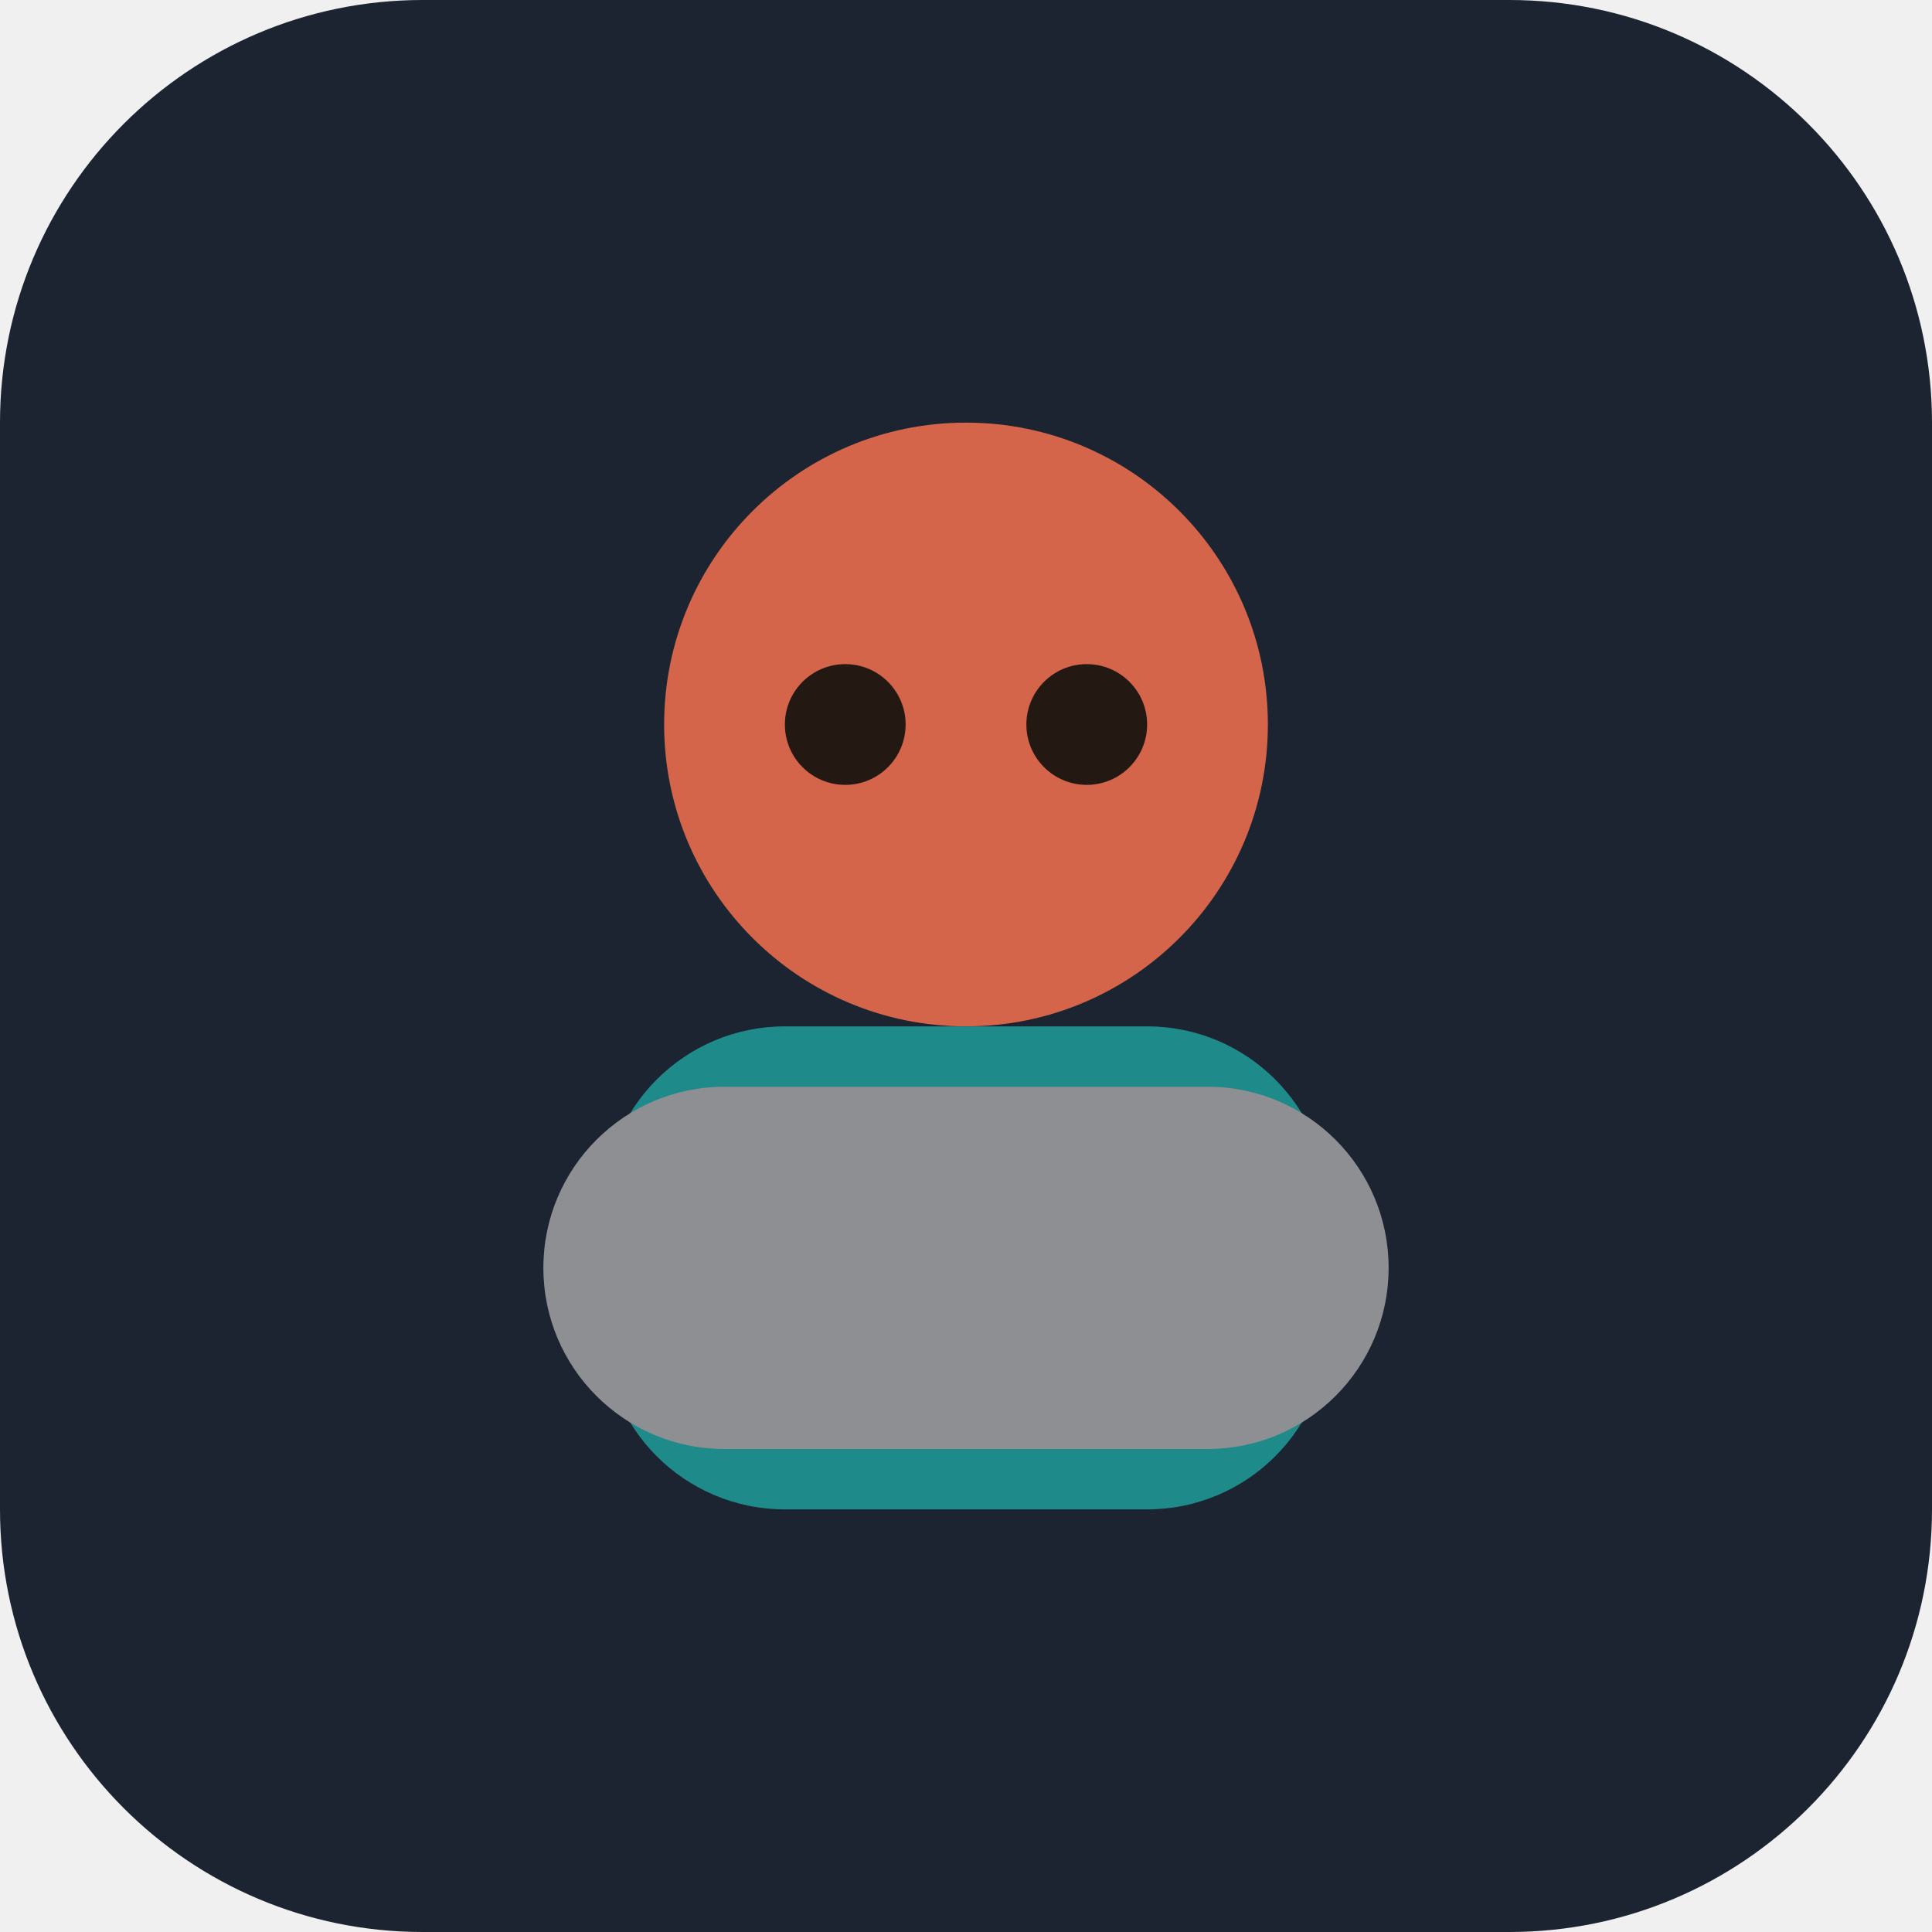
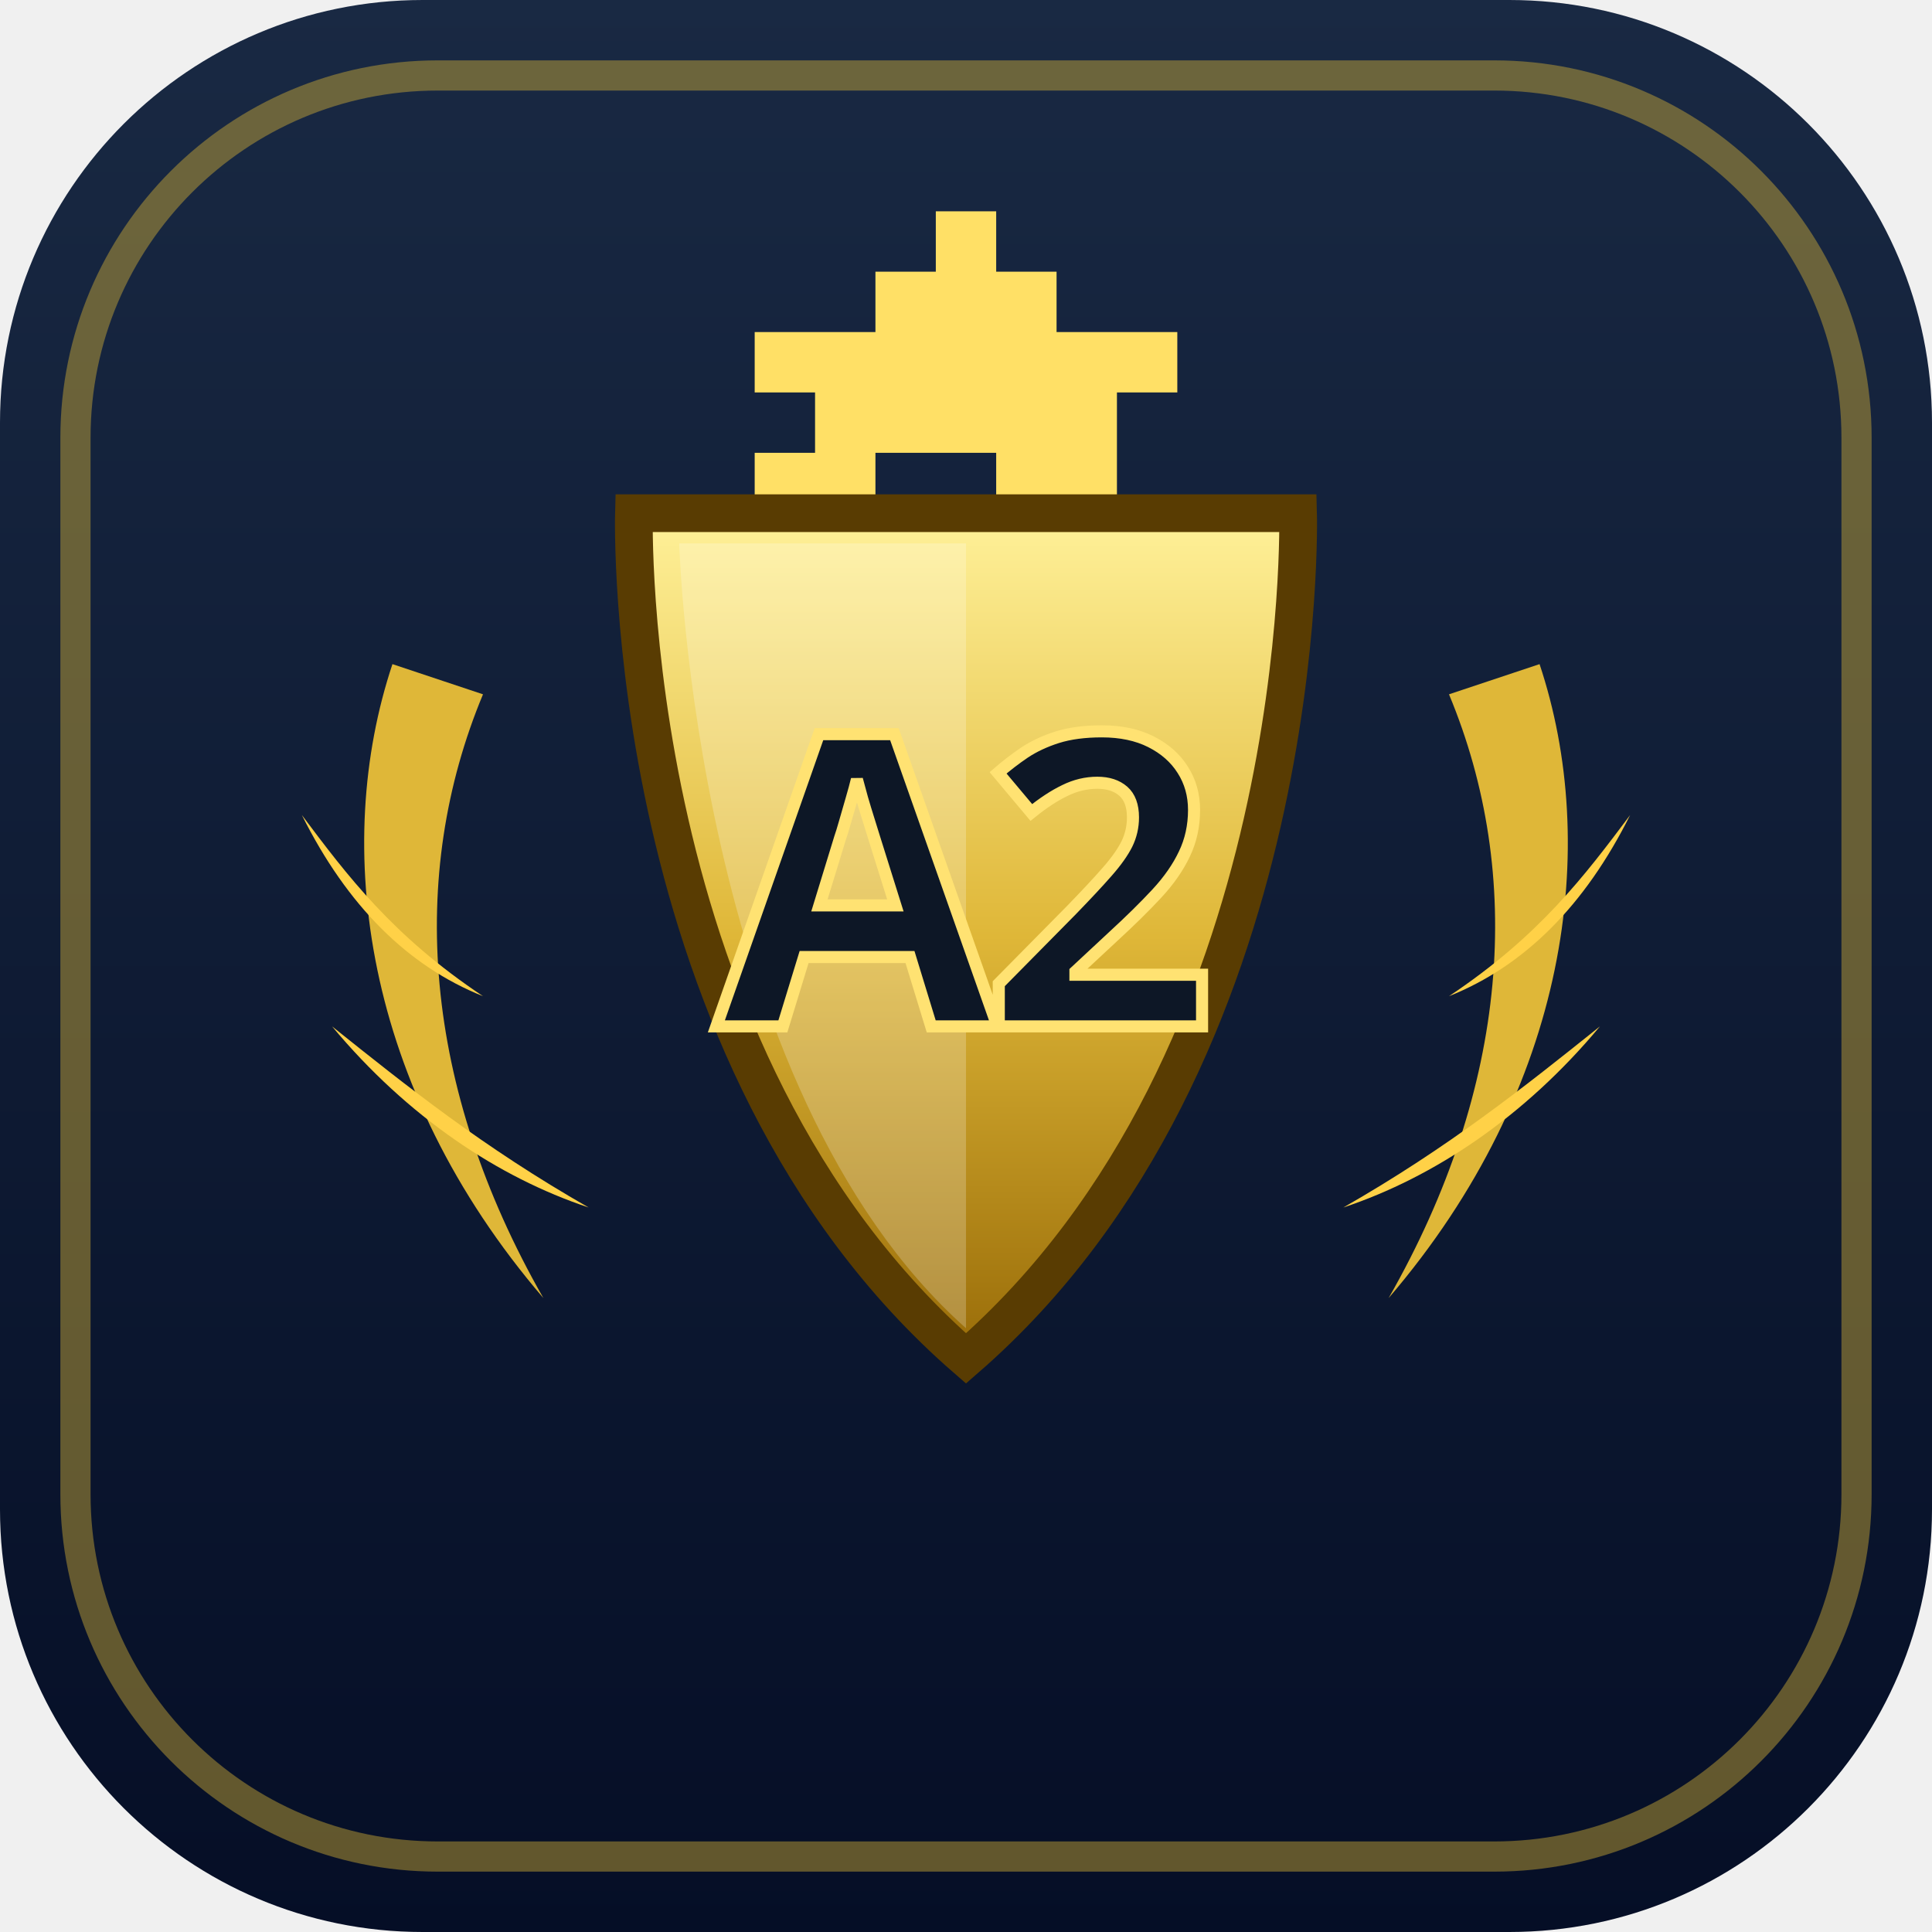
- <svg xmlns="http://www.w3.org/2000/svg" viewBox="0 0 64 64">
-   <rect width="64" height="64" rx="14" fill="#1b2430" />
-   <circle cx="32" cy="24" r="10" fill="#d4654a" />
-   <rect x="20" y="34" width="24" height="16" rx="6" fill="#1f8a8a" />
-   <rect x="18" y="36" width="28" height="12" rx="6" fill="#8d8f93" />
-   <circle cx="28" cy="24" r="2" fill="#241812" />
-   <circle cx="36" cy="24" r="2" fill="#241812" />
+ <svg xmlns="http://www.w3.org/2000/svg" viewBox="0 0 128 128" width="100%" height="100%">
+   <defs>
+     <linearGradient id="bg" x1="0" y1="0" x2="0" y2="1">
+       <stop offset="0%" stop-color="#192943" />
+       <stop offset="100%" stop-color="#050e26" />
+     </linearGradient>
+     <linearGradient id="shieldGrad" x1="0" y1="0" x2="0" y2="1">
+       <stop offset="0%" stop-color="#fff199" />
+       <stop offset="50%" stop-color="#dfb738" />
+       <stop offset="100%" stop-color="#996c08" />
+     </linearGradient>
+   </defs>
+   <rect width="128" height="128" rx="28" fill="url(#bg)" />
+   <rect x="5" y="5" width="118" height="118" rx="24" fill="none" stroke="#d4af37" stroke-width="2" stroke-opacity="0.45" />
+   <path d="M62 14 h4 v4 h-4 z m-4 4 h12 v4 h-12 z m-8 4 h28 v4 h-28 z m4 4 h20 v4 h-20 z m-4 4 h8 v4 h-8 z m16 0 h8 v4 h-8 z" fill="#ffe066" />
+   <path d="M26 44 C22 56 24 72 36 86 C28 72 27 58 32 46 Z" fill="#dfb738" />
+   <path d="M20 54 C23 60 27 64 32 66 C26 62 23 58 20 54 Z" fill="#ffd147" />
+   <path d="M22 68 C27 74 33 78 39 80 C32 76 27 72 22 68 Z" fill="#ffd147" />
+   <path d="M102 44 C106 56 104 72 92 86 C100 72 101 58 96 46 Z" fill="#dfb738" />
+   <path d="M108 54 C105 60 101 64 96 66 C102 62 105 58 108 54 Z" fill="#ffd147" />
+   <path d="M106 68 C101 74 95 78 89 80 C96 76 101 72 106 68 Z" fill="#ffd147" />
+   <path d="M42 34 h44 c0 0 1 36 -22 56 C41 70 42 34 42 34 Z" fill="url(#shieldGrad)" stroke="#593c02" stroke-width="2.5" />
+   <path d="M64 34 v54 C46 72 45 36 45 36 h19 Z" fill="#ffffff" opacity="0.22" />
+   <text x="64" y="68" text-anchor="middle" font-family="'Nunito', 'Segoe UI', system-ui, sans-serif" font-weight="900" font-size="27" fill="#0d1726" stroke="#ffe272" stroke-width="0.8" letter-spacing="-1">A2</text>
</svg>
